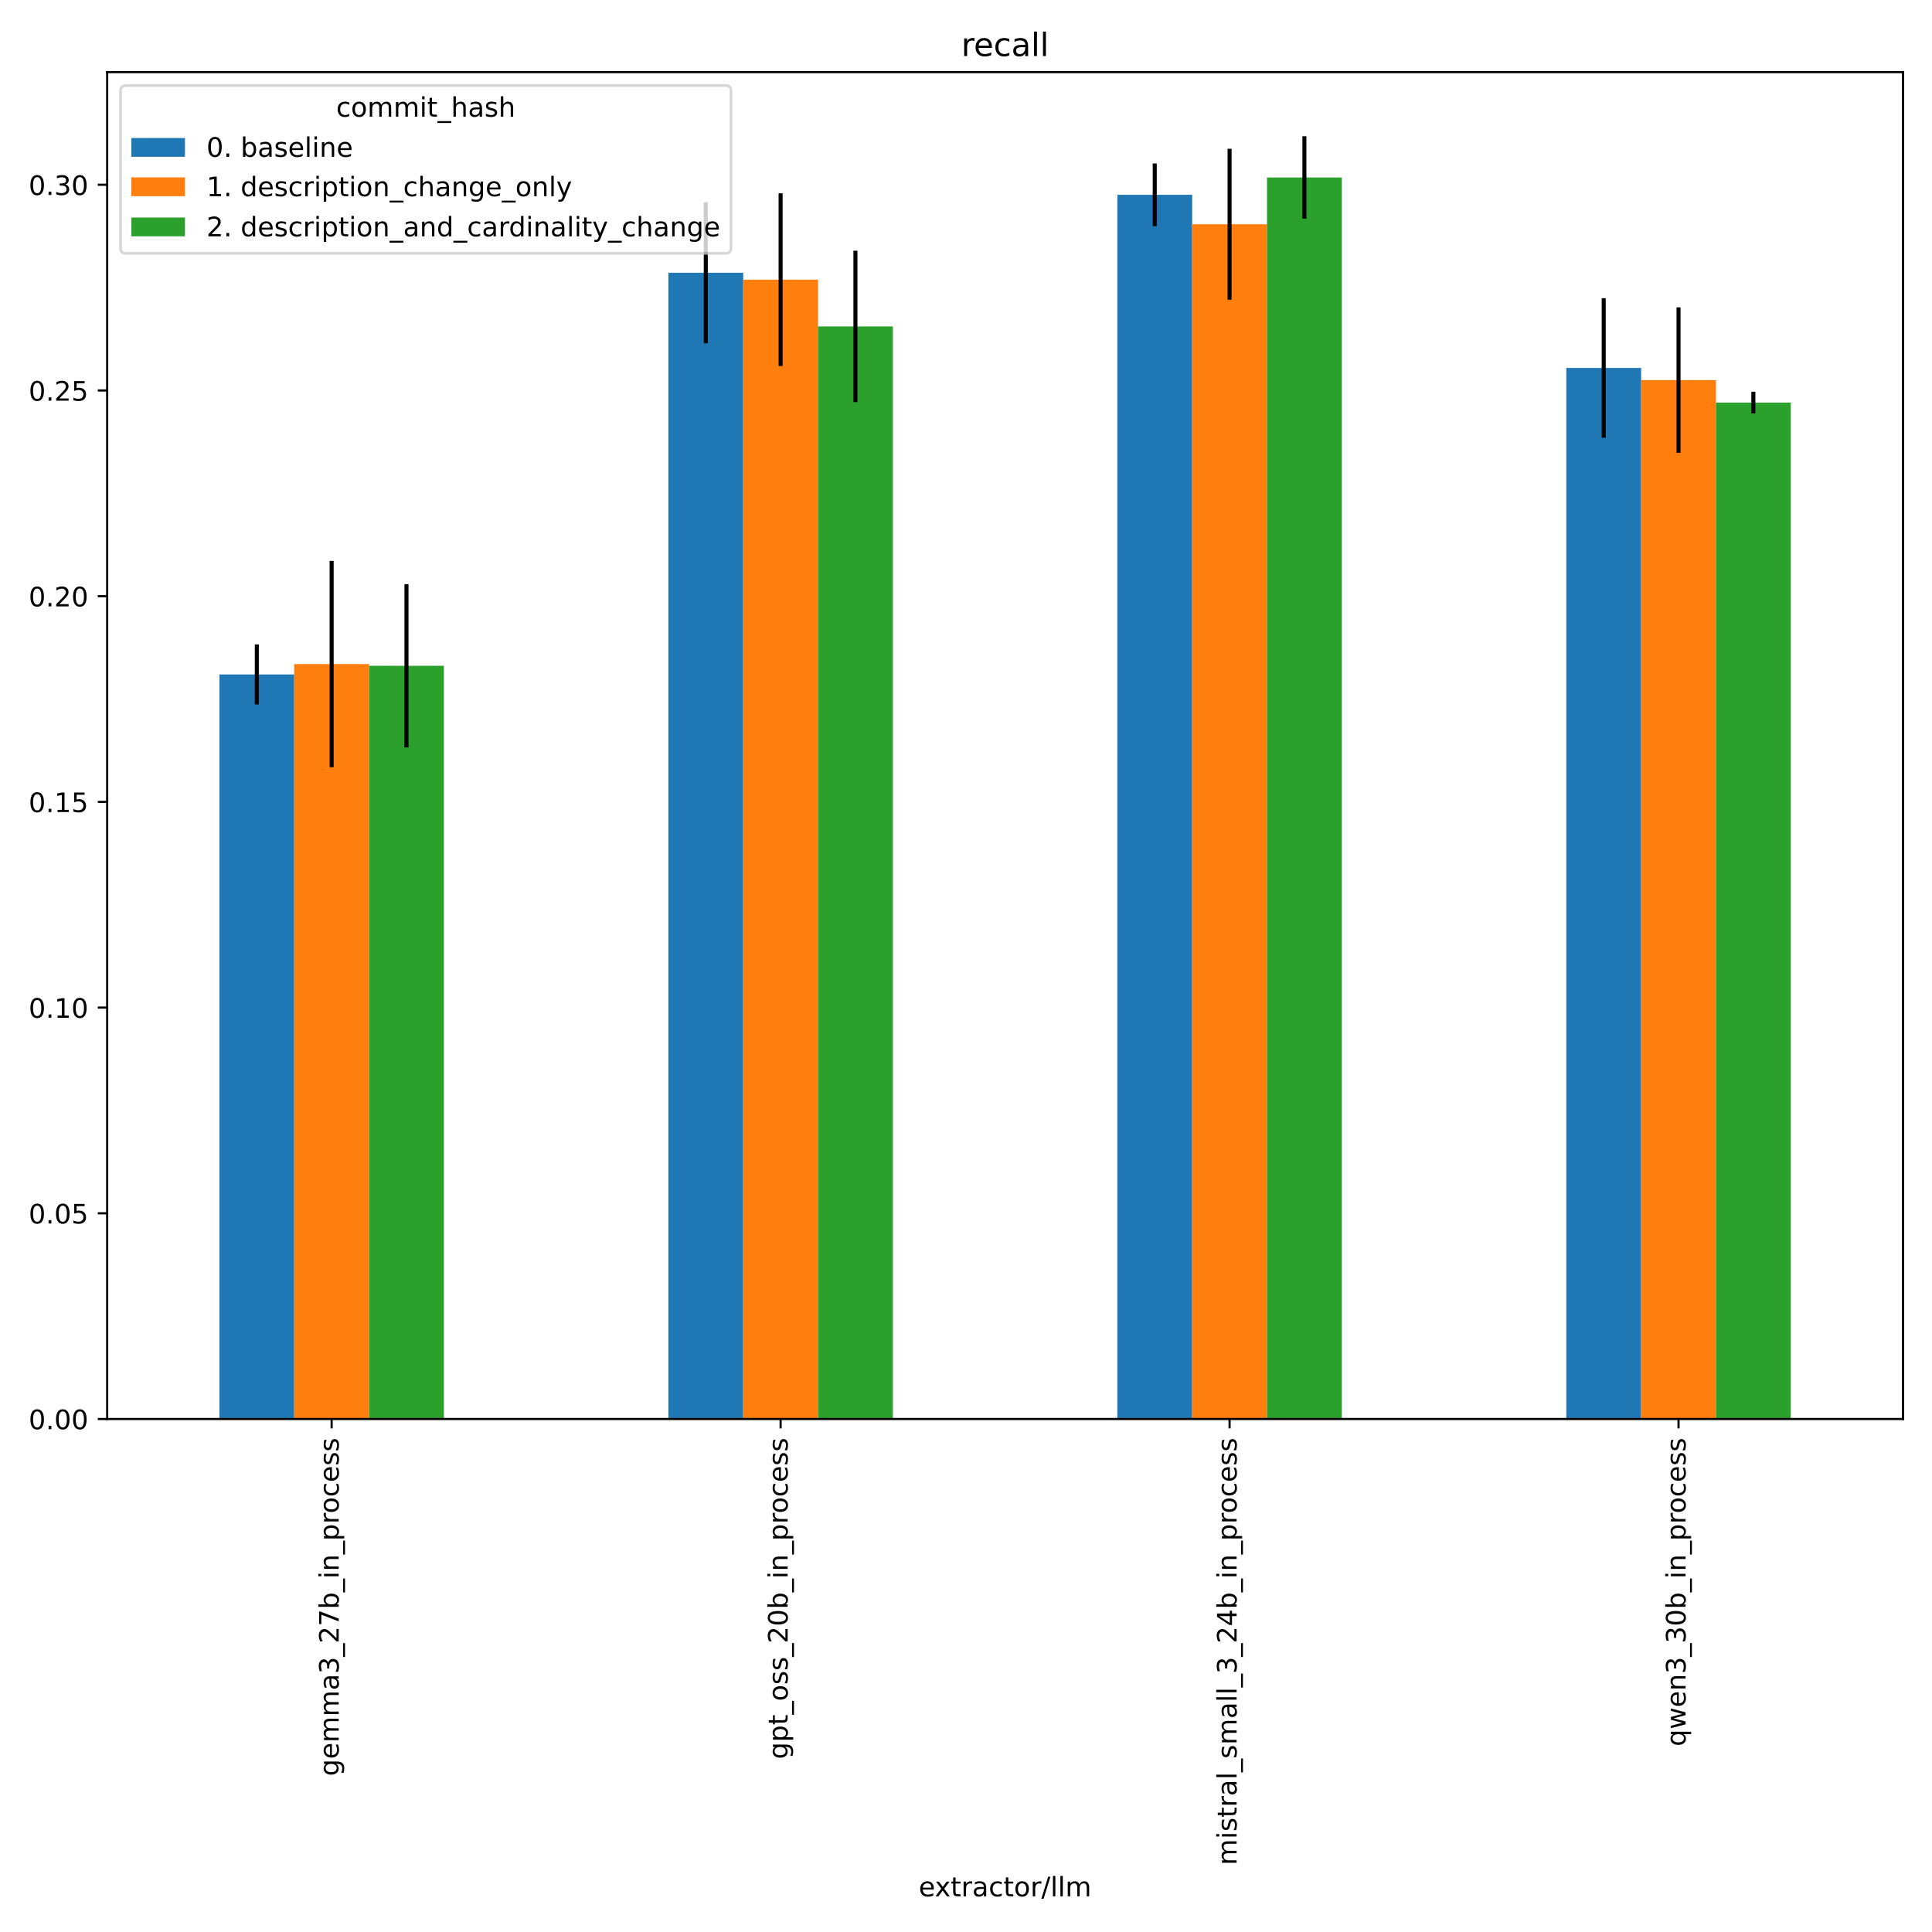
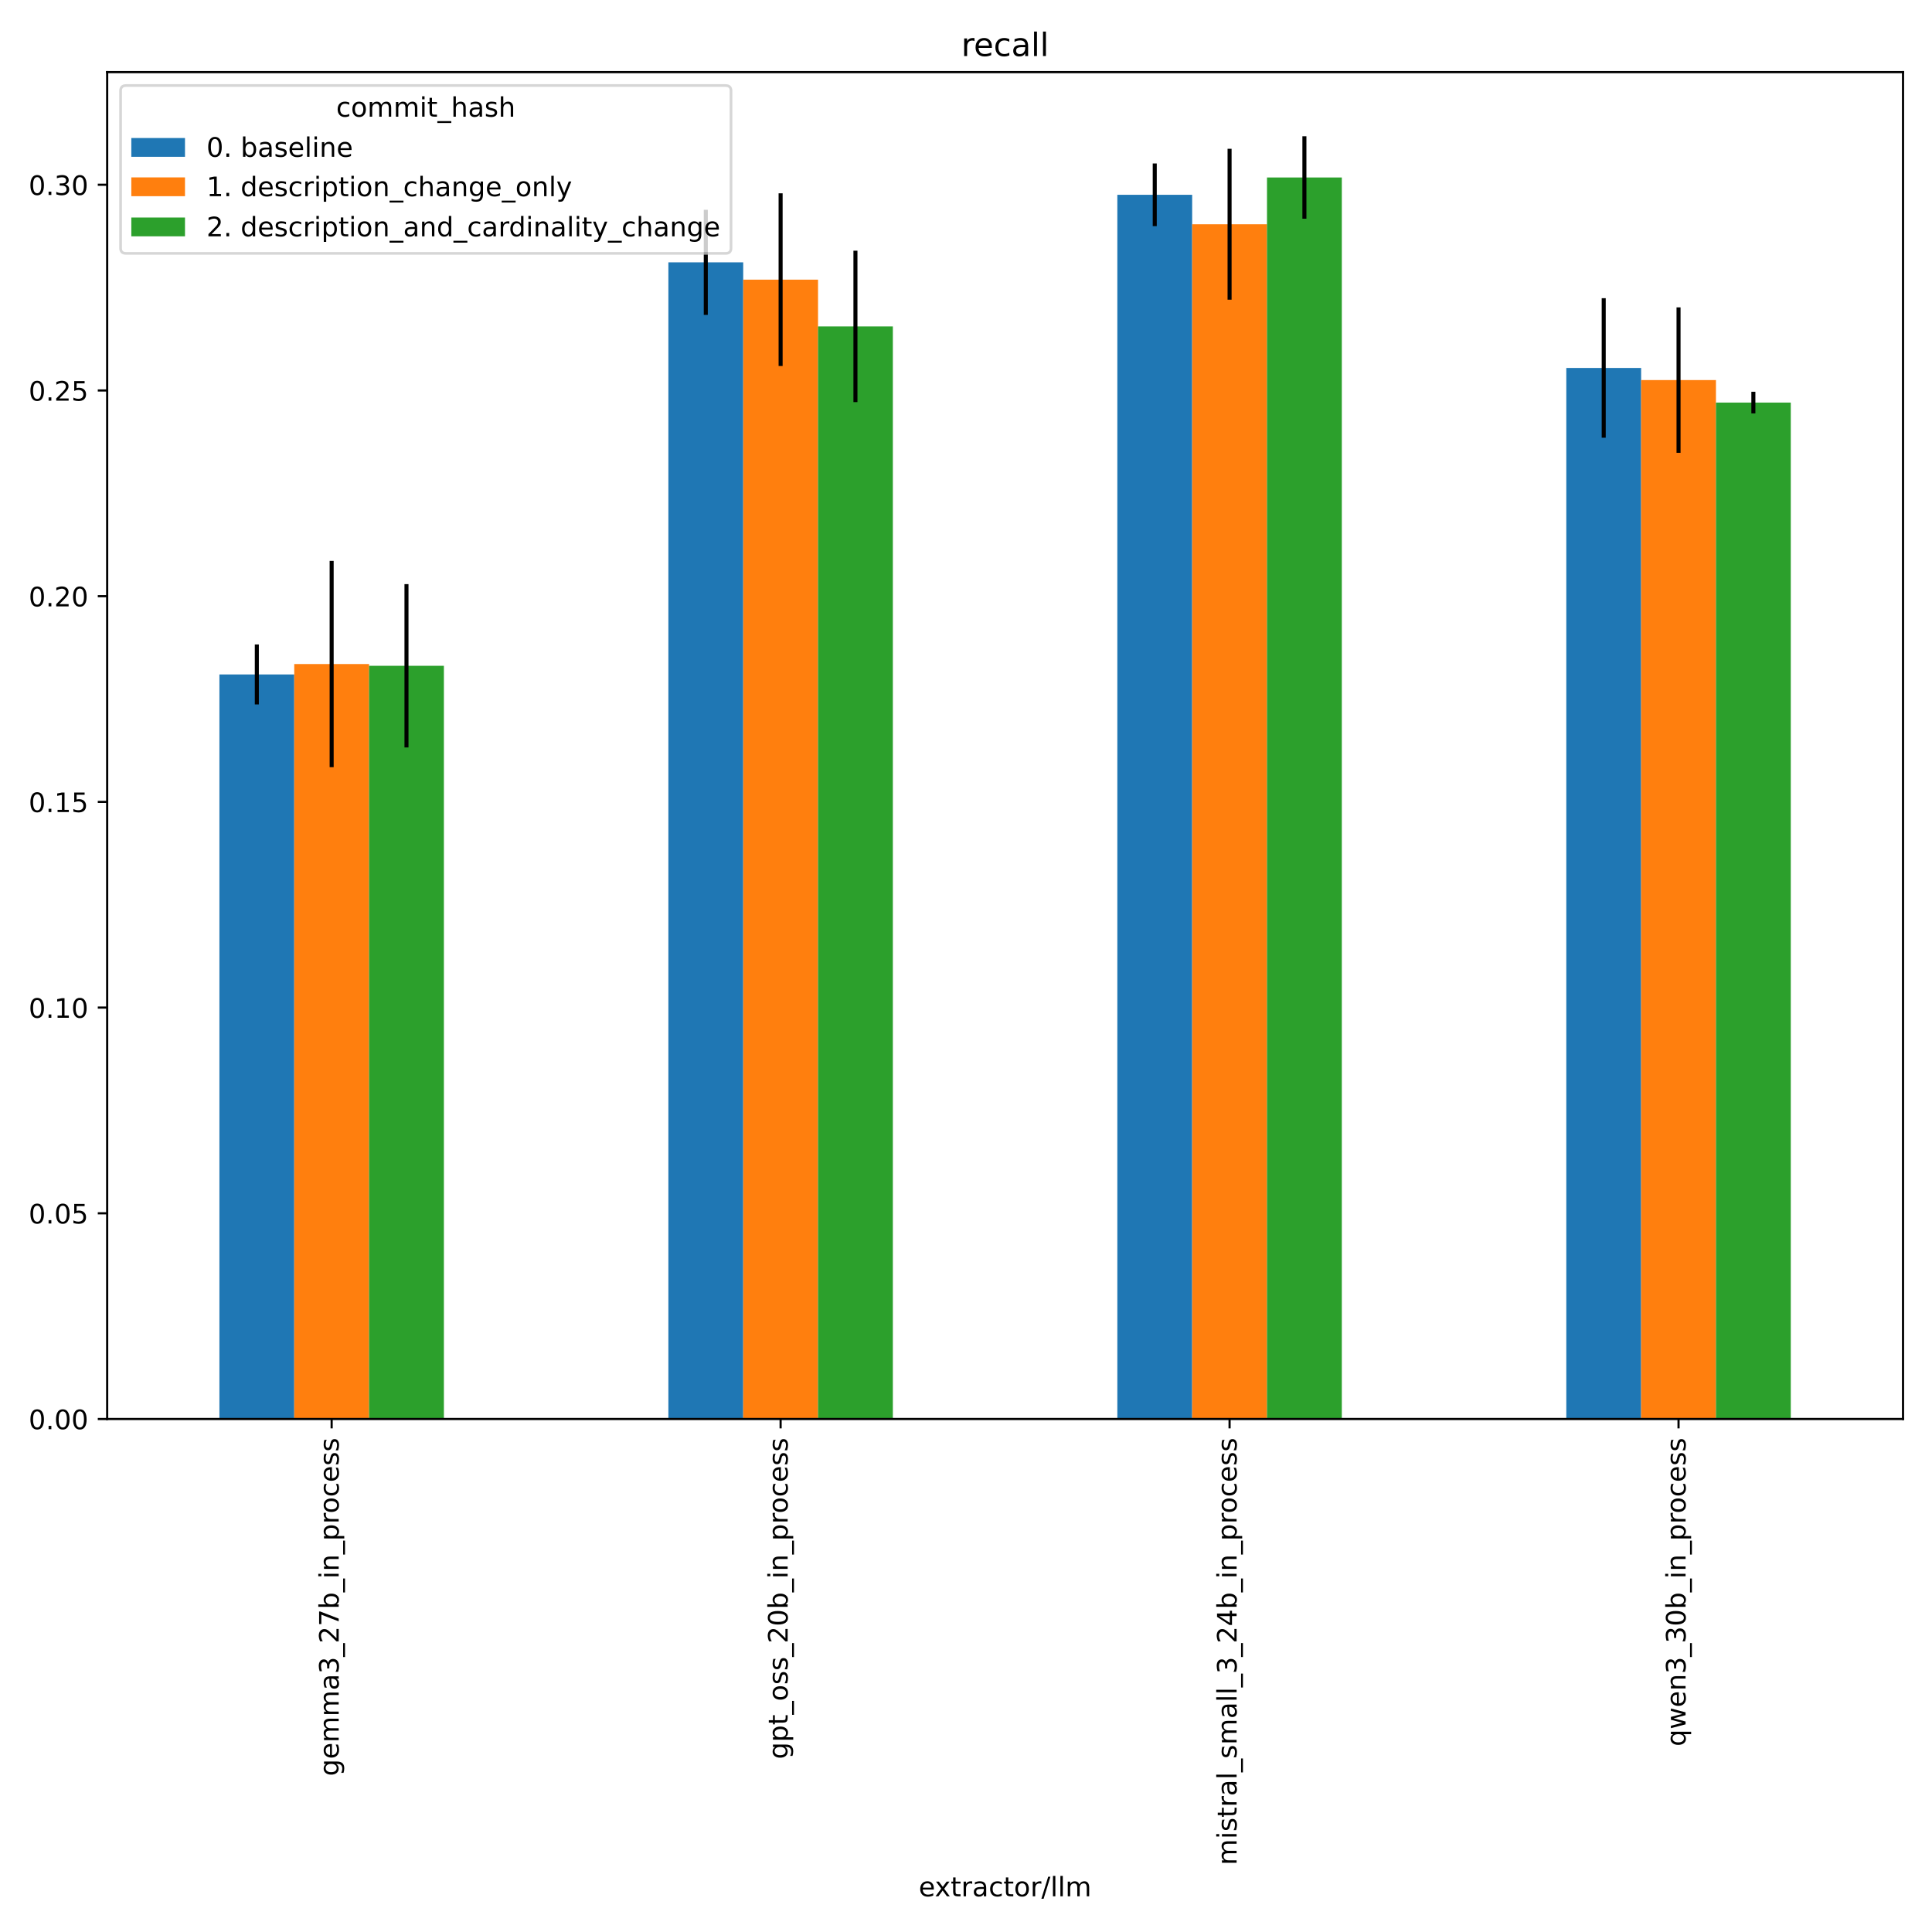
<svg xmlns="http://www.w3.org/2000/svg" xmlns:xlink="http://www.w3.org/1999/xlink" width="720pt" height="720pt" viewBox="0 0 720 720" version="1.1">
  <defs>
    <style type="text/css">*{stroke-linejoin: round; stroke-linecap: butt}</style>
  </defs>
  <g id="figure_1">
    <g id="patch_1">
      <path d="M 0 720  L 720 720  L 720 0  L 0 0  z " style="fill: #ffffff" />
    </g>
    <g id="axes_1">
      <g id="patch_2">
        <path d="M 39.94 528.82  L 709.2 528.82  L 709.2 26.88  L 39.94 26.88  z " style="fill: #ffffff" />
      </g>
      <g id="patch_3">
-         <path d="M 81.769 528.82  L 109.655 528.82  L 109.655 251.345  L 81.769 251.345  z " clip-path="url(#p9967b6e92b)" style="fill: #1f77b4" />
+         <path d="M 81.769 528.82  L 109.655 528.82  L 109.655 251.345  L 81.769 251.345  z " clip-path="url(#p8424abf9fa)" style="fill: #1f77b4" />
      </g>
      <g id="patch_4">
-         <path d="M 249.084 528.82  L 276.97 528.82  L 276.97 101.638  L 249.084 101.638  z " clip-path="url(#p9967b6e92b)" style="fill: #1f77b4" />
+         <path d="M 249.084 528.82  L 276.97 528.82  L 276.97 97.767  L 249.084 97.767  z " clip-path="url(#p8424abf9fa)" style="fill: #1f77b4" />
      </g>
      <g id="patch_5">
-         <path d="M 416.399 528.82  L 444.285 528.82  L 444.285 72.6  L 416.399 72.6  z " clip-path="url(#p9967b6e92b)" style="fill: #1f77b4" />
+         <path d="M 416.399 528.82  L 444.285 528.82  L 444.285 72.6  L 416.399 72.6  z " clip-path="url(#p8424abf9fa)" style="fill: #1f77b4" />
      </g>
      <g id="patch_6">
-         <path d="M 583.714 528.82  L 611.6 528.82  L 611.6 137.129  L 583.714 137.129  z " clip-path="url(#p9967b6e92b)" style="fill: #1f77b4" />
+         <path d="M 583.714 528.82  L 611.6 528.82  L 611.6 137.129  L 583.714 137.129  z " clip-path="url(#p8424abf9fa)" style="fill: #1f77b4" />
      </g>
      <g id="patch_7">
-         <path d="M 109.655 528.82  L 137.54 528.82  L 137.54 247.474  L 109.655 247.474  z " clip-path="url(#p9967b6e92b)" style="fill: #ff7f0e" />
+         <path d="M 109.655 528.82  L 137.54 528.82  L 137.54 247.474  L 109.655 247.474  z " clip-path="url(#p8424abf9fa)" style="fill: #ff7f0e" />
      </g>
      <g id="patch_8">
-         <path d="M 276.97 528.82  L 304.855 528.82  L 304.855 104.219  L 276.97 104.219  z " clip-path="url(#p9967b6e92b)" style="fill: #ff7f0e" />
+         <path d="M 276.97 528.82  L 304.855 528.82  L 304.855 104.219  L 276.97 104.219  z " clip-path="url(#p8424abf9fa)" style="fill: #ff7f0e" />
      </g>
      <g id="patch_9">
-         <path d="M 444.285 528.82  L 472.17 528.82  L 472.17 83.57  L 444.285 83.57  z " clip-path="url(#p9967b6e92b)" style="fill: #ff7f0e" />
+         <path d="M 444.285 528.82  L 472.17 528.82  L 472.17 83.57  L 444.285 83.57  z " clip-path="url(#p8424abf9fa)" style="fill: #ff7f0e" />
      </g>
      <g id="patch_10">
-         <path d="M 611.6 528.82  L 639.485 528.82  L 639.485 141.646  L 611.6 141.646  z " clip-path="url(#p9967b6e92b)" style="fill: #ff7f0e" />
+         <path d="M 611.6 528.82  L 639.485 528.82  L 639.485 141.646  L 611.6 141.646  z " clip-path="url(#p8424abf9fa)" style="fill: #ff7f0e" />
      </g>
      <g id="patch_11">
-         <path d="M 137.54 528.82  L 165.426 528.82  L 165.426 248.119  L 137.54 248.119  z " clip-path="url(#p9967b6e92b)" style="fill: #2ca02c" />
+         <path d="M 137.54 528.82  L 165.426 528.82  L 165.426 248.119  L 137.54 248.119  z " clip-path="url(#p8424abf9fa)" style="fill: #2ca02c" />
      </g>
      <g id="patch_12">
-         <path d="M 304.855 528.82  L 332.741 528.82  L 332.741 121.642  L 304.855 121.642  z " clip-path="url(#p9967b6e92b)" style="fill: #2ca02c" />
+         <path d="M 304.855 528.82  L 332.741 528.82  L 332.741 121.642  L 304.855 121.642  z " clip-path="url(#p8424abf9fa)" style="fill: #2ca02c" />
      </g>
      <g id="patch_13">
-         <path d="M 472.17 528.82  L 500.056 528.82  L 500.056 66.147  L 472.17 66.147  z " clip-path="url(#p9967b6e92b)" style="fill: #2ca02c" />
+         <path d="M 472.17 528.82  L 500.056 528.82  L 500.056 66.147  L 472.17 66.147  z " clip-path="url(#p8424abf9fa)" style="fill: #2ca02c" />
      </g>
      <g id="patch_14">
-         <path d="M 639.485 528.82  L 667.371 528.82  L 667.371 150.035  L 639.485 150.035  z " clip-path="url(#p9967b6e92b)" style="fill: #2ca02c" />
+         <path d="M 639.485 528.82  L 667.371 528.82  L 667.371 150.035  L 639.485 150.035  z " clip-path="url(#p8424abf9fa)" style="fill: #2ca02c" />
      </g>
      <g id="matplotlib.axis_1">
        <g id="xtick_1">
          <g id="line2d_1">
            <defs>
-               <path id="ma1629eb779" d="M 0 0  L 0 3.5  " style="stroke: #000000; stroke-width: 0.8" />
+               <path id="mbec861f372" d="M 0 0  L 0 3.5  " style="stroke: #000000; stroke-width: 0.8" />
            </defs>
            <g>
-               <use xlink:href="#ma1629eb779" x="123.597" y="528.82" style="stroke: #000000; stroke-width: 0.8" />
+               <use xlink:href="#mbec861f372" x="123.597" y="528.82" style="stroke: #000000; stroke-width: 0.8" />
            </g>
          </g>
          <g id="text_1">
            <g transform="translate(126.2178 661.9059) rotate(-90) scale(0.1 -0.1)">
              <defs>
                <path id="DejaVuSans-67" d="M 2906 1791  Q 2906 2416 2648 2759  Q 2391 3103 1925 3103  Q 1463 3103 1205 2759  Q 947 2416 947 1791  Q 947 1169 1205 825  Q 1463 481 1925 481  Q 2391 481 2648 825  Q 2906 1169 2906 1791  z M 3481 434  Q 3481 -459 3084 -895  Q 2688 -1331 1869 -1331  Q 1566 -1331 1297 -1286  Q 1028 -1241 775 -1147  L 775 -588  Q 1028 -725 1275 -790  Q 1522 -856 1778 -856  Q 2344 -856 2625 -561  Q 2906 -266 2906 331  L 2906 616  Q 2728 306 2450 153  Q 2172 0 1784 0  Q 1141 0 747 490  Q 353 981 353 1791  Q 353 2603 747 3093  Q 1141 3584 1784 3584  Q 2172 3584 2450 3431  Q 2728 3278 2906 2969  L 2906 3500  L 3481 3500  L 3481 434  z " transform="scale(0.015625)" />
                <path id="DejaVuSans-65" d="M 3597 1894  L 3597 1613  L 953 1613  Q 991 1019 1311 708  Q 1631 397 2203 397  Q 2534 397 2845 478  Q 3156 559 3463 722  L 3463 178  Q 3153 47 2828 -22  Q 2503 -91 2169 -91  Q 1331 -91 842 396  Q 353 884 353 1716  Q 353 2575 817 3079  Q 1281 3584 2069 3584  Q 2775 3584 3186 3129  Q 3597 2675 3597 1894  z M 3022 2063  Q 3016 2534 2758 2815  Q 2500 3097 2075 3097  Q 1594 3097 1305 2825  Q 1016 2553 972 2059  L 3022 2063  z " transform="scale(0.015625)" />
                <path id="DejaVuSans-6d" d="M 3328 2828  Q 3544 3216 3844 3400  Q 4144 3584 4550 3584  Q 5097 3584 5394 3201  Q 5691 2819 5691 2113  L 5691 0  L 5113 0  L 5113 2094  Q 5113 2597 4934 2840  Q 4756 3084 4391 3084  Q 3944 3084 3684 2787  Q 3425 2491 3425 1978  L 3425 0  L 2847 0  L 2847 2094  Q 2847 2600 2669 2842  Q 2491 3084 2119 3084  Q 1678 3084 1418 2786  Q 1159 2488 1159 1978  L 1159 0  L 581 0  L 581 3500  L 1159 3500  L 1159 2956  Q 1356 3278 1631 3431  Q 1906 3584 2284 3584  Q 2666 3584 2933 3390  Q 3200 3197 3328 2828  z " transform="scale(0.015625)" />
                <path id="DejaVuSans-61" d="M 2194 1759  Q 1497 1759 1228 1600  Q 959 1441 959 1056  Q 959 750 1161 570  Q 1363 391 1709 391  Q 2188 391 2477 730  Q 2766 1069 2766 1631  L 2766 1759  L 2194 1759  z M 3341 1997  L 3341 0  L 2766 0  L 2766 531  Q 2569 213 2275 61  Q 1981 -91 1556 -91  Q 1019 -91 701 211  Q 384 513 384 1019  Q 384 1609 779 1909  Q 1175 2209 1959 2209  L 2766 2209  L 2766 2266  Q 2766 2663 2505 2880  Q 2244 3097 1772 3097  Q 1472 3097 1187 3025  Q 903 2953 641 2809  L 641 3341  Q 956 3463 1253 3523  Q 1550 3584 1831 3584  Q 2591 3584 2966 3190  Q 3341 2797 3341 1997  z " transform="scale(0.015625)" />
                <path id="DejaVuSans-33" d="M 2597 2516  Q 3050 2419 3304 2112  Q 3559 1806 3559 1356  Q 3559 666 3084 287  Q 2609 -91 1734 -91  Q 1441 -91 1130 -33  Q 819 25 488 141  L 488 750  Q 750 597 1062 519  Q 1375 441 1716 441  Q 2309 441 2620 675  Q 2931 909 2931 1356  Q 2931 1769 2642 2001  Q 2353 2234 1838 2234  L 1294 2234  L 1294 2753  L 1863 2753  Q 2328 2753 2575 2939  Q 2822 3125 2822 3475  Q 2822 3834 2567 4026  Q 2313 4219 1838 4219  Q 1578 4219 1281 4162  Q 984 4106 628 3988  L 628 4550  Q 988 4650 1302 4700  Q 1616 4750 1894 4750  Q 2613 4750 3031 4423  Q 3450 4097 3450 3541  Q 3450 3153 3228 2886  Q 3006 2619 2597 2516  z " transform="scale(0.015625)" />
                <path id="DejaVuSans-5f" d="M 3263 -1063  L 3263 -1509  L -63 -1509  L -63 -1063  L 3263 -1063  z " transform="scale(0.015625)" />
                <path id="DejaVuSans-32" d="M 1228 531  L 3431 531  L 3431 0  L 469 0  L 469 531  Q 828 903 1448 1529  Q 2069 2156 2228 2338  Q 2531 2678 2651 2914  Q 2772 3150 2772 3378  Q 2772 3750 2511 3984  Q 2250 4219 1831 4219  Q 1534 4219 1204 4116  Q 875 4013 500 3803  L 500 4441  Q 881 4594 1212 4672  Q 1544 4750 1819 4750  Q 2544 4750 2975 4387  Q 3406 4025 3406 3419  Q 3406 3131 3298 2873  Q 3191 2616 2906 2266  Q 2828 2175 2409 1742  Q 1991 1309 1228 531  z " transform="scale(0.015625)" />
                <path id="DejaVuSans-37" d="M 525 4666  L 3525 4666  L 3525 4397  L 1831 0  L 1172 0  L 2766 4134  L 525 4134  L 525 4666  z " transform="scale(0.015625)" />
                <path id="DejaVuSans-62" d="M 3116 1747  Q 3116 2381 2855 2742  Q 2594 3103 2138 3103  Q 1681 3103 1420 2742  Q 1159 2381 1159 1747  Q 1159 1113 1420 752  Q 1681 391 2138 391  Q 2594 391 2855 752  Q 3116 1113 3116 1747  z M 1159 2969  Q 1341 3281 1617 3432  Q 1894 3584 2278 3584  Q 2916 3584 3314 3078  Q 3713 2572 3713 1747  Q 3713 922 3314 415  Q 2916 -91 2278 -91  Q 1894 -91 1617 61  Q 1341 213 1159 525  L 1159 0  L 581 0  L 581 4863  L 1159 4863  L 1159 2969  z " transform="scale(0.015625)" />
                <path id="DejaVuSans-69" d="M 603 3500  L 1178 3500  L 1178 0  L 603 0  L 603 3500  z M 603 4863  L 1178 4863  L 1178 4134  L 603 4134  L 603 4863  z " transform="scale(0.015625)" />
                <path id="DejaVuSans-6e" d="M 3513 2113  L 3513 0  L 2938 0  L 2938 2094  Q 2938 2591 2744 2837  Q 2550 3084 2163 3084  Q 1697 3084 1428 2787  Q 1159 2491 1159 1978  L 1159 0  L 581 0  L 581 3500  L 1159 3500  L 1159 2956  Q 1366 3272 1645 3428  Q 1925 3584 2291 3584  Q 2894 3584 3203 3211  Q 3513 2838 3513 2113  z " transform="scale(0.015625)" />
                <path id="DejaVuSans-70" d="M 1159 525  L 1159 -1331  L 581 -1331  L 581 3500  L 1159 3500  L 1159 2969  Q 1341 3281 1617 3432  Q 1894 3584 2278 3584  Q 2916 3584 3314 3078  Q 3713 2572 3713 1747  Q 3713 922 3314 415  Q 2916 -91 2278 -91  Q 1894 -91 1617 61  Q 1341 213 1159 525  z M 3116 1747  Q 3116 2381 2855 2742  Q 2594 3103 2138 3103  Q 1681 3103 1420 2742  Q 1159 2381 1159 1747  Q 1159 1113 1420 752  Q 1681 391 2138 391  Q 2594 391 2855 752  Q 3116 1113 3116 1747  z " transform="scale(0.015625)" />
                <path id="DejaVuSans-72" d="M 2631 2963  Q 2534 3019 2420 3045  Q 2306 3072 2169 3072  Q 1681 3072 1420 2755  Q 1159 2438 1159 1844  L 1159 0  L 581 0  L 581 3500  L 1159 3500  L 1159 2956  Q 1341 3275 1631 3429  Q 1922 3584 2338 3584  Q 2397 3584 2469 3576  Q 2541 3569 2628 3553  L 2631 2963  z " transform="scale(0.015625)" />
                <path id="DejaVuSans-6f" d="M 1959 3097  Q 1497 3097 1228 2736  Q 959 2375 959 1747  Q 959 1119 1226 758  Q 1494 397 1959 397  Q 2419 397 2687 759  Q 2956 1122 2956 1747  Q 2956 2369 2687 2733  Q 2419 3097 1959 3097  z M 1959 3584  Q 2709 3584 3137 3096  Q 3566 2609 3566 1747  Q 3566 888 3137 398  Q 2709 -91 1959 -91  Q 1206 -91 779 398  Q 353 888 353 1747  Q 353 2609 779 3096  Q 1206 3584 1959 3584  z " transform="scale(0.015625)" />
                <path id="DejaVuSans-63" d="M 3122 3366  L 3122 2828  Q 2878 2963 2633 3030  Q 2388 3097 2138 3097  Q 1578 3097 1268 2742  Q 959 2388 959 1747  Q 959 1106 1268 751  Q 1578 397 2138 397  Q 2388 397 2633 464  Q 2878 531 3122 666  L 3122 134  Q 2881 22 2623 -34  Q 2366 -91 2075 -91  Q 1284 -91 818 406  Q 353 903 353 1747  Q 353 2603 823 3093  Q 1294 3584 2113 3584  Q 2378 3584 2631 3529  Q 2884 3475 3122 3366  z " transform="scale(0.015625)" />
                <path id="DejaVuSans-73" d="M 2834 3397  L 2834 2853  Q 2591 2978 2328 3040  Q 2066 3103 1784 3103  Q 1356 3103 1142 2972  Q 928 2841 928 2578  Q 928 2378 1081 2264  Q 1234 2150 1697 2047  L 1894 2003  Q 2506 1872 2764 1633  Q 3022 1394 3022 966  Q 3022 478 2636 193  Q 2250 -91 1575 -91  Q 1294 -91 989 -36  Q 684 19 347 128  L 347 722  Q 666 556 975 473  Q 1284 391 1588 391  Q 1994 391 2212 530  Q 2431 669 2431 922  Q 2431 1156 2273 1281  Q 2116 1406 1581 1522  L 1381 1569  Q 847 1681 609 1914  Q 372 2147 372 2553  Q 372 3047 722 3315  Q 1072 3584 1716 3584  Q 2034 3584 2315 3537  Q 2597 3491 2834 3397  z " transform="scale(0.015625)" />
              </defs>
              <use xlink:href="#DejaVuSans-67" />
              <use xlink:href="#DejaVuSans-65" transform="translate(63.47656 0)" />
              <use xlink:href="#DejaVuSans-6d" transform="translate(125 0)" />
              <use xlink:href="#DejaVuSans-6d" transform="translate(222.4121 0)" />
              <use xlink:href="#DejaVuSans-61" transform="translate(319.8242 0)" />
              <use xlink:href="#DejaVuSans-33" transform="translate(381.1035 0)" />
              <use xlink:href="#DejaVuSans-5f" transform="translate(444.7266 0)" />
              <use xlink:href="#DejaVuSans-32" transform="translate(494.7266 0)" />
              <use xlink:href="#DejaVuSans-37" transform="translate(558.3496 0)" />
              <use xlink:href="#DejaVuSans-62" transform="translate(621.9727 0)" />
              <use xlink:href="#DejaVuSans-5f" transform="translate(685.4492 0)" />
              <use xlink:href="#DejaVuSans-69" transform="translate(735.4492 0)" />
              <use xlink:href="#DejaVuSans-6e" transform="translate(763.2324 0)" />
              <use xlink:href="#DejaVuSans-5f" transform="translate(826.6113 0)" />
              <use xlink:href="#DejaVuSans-70" transform="translate(876.6113 0)" />
              <use xlink:href="#DejaVuSans-72" transform="translate(940.0879 0)" />
              <use xlink:href="#DejaVuSans-6f" transform="translate(978.9512 0)" />
              <use xlink:href="#DejaVuSans-63" transform="translate(1040.133 0)" />
              <use xlink:href="#DejaVuSans-65" transform="translate(1095.113 0)" />
              <use xlink:href="#DejaVuSans-73" transform="translate(1156.637 0)" />
              <use xlink:href="#DejaVuSans-73" transform="translate(1208.736 0)" />
            </g>
          </g>
        </g>
        <g id="xtick_2">
          <g id="line2d_2">
            <g>
-               <use xlink:href="#ma1629eb779" x="290.913" y="528.82" style="stroke: #000000; stroke-width: 0.8" />
+               <use xlink:href="#mbec861f372" x="290.913" y="528.82" style="stroke: #000000; stroke-width: 0.8" />
            </g>
          </g>
          <g id="text_2">
            <g transform="translate(293.5328 655.5872) rotate(-90) scale(0.1 -0.1)">
              <defs>
                <path id="DejaVuSans-74" d="M 1172 4494  L 1172 3500  L 2356 3500  L 2356 3053  L 1172 3053  L 1172 1153  Q 1172 725 1289 603  Q 1406 481 1766 481  L 2356 481  L 2356 0  L 1766 0  Q 1100 0 847 248  Q 594 497 594 1153  L 594 3053  L 172 3053  L 172 3500  L 594 3500  L 594 4494  L 1172 4494  z " transform="scale(0.015625)" />
                <path id="DejaVuSans-30" d="M 2034 4250  Q 1547 4250 1301 3770  Q 1056 3291 1056 2328  Q 1056 1369 1301 889  Q 1547 409 2034 409  Q 2525 409 2770 889  Q 3016 1369 3016 2328  Q 3016 3291 2770 3770  Q 2525 4250 2034 4250  z M 2034 4750  Q 2819 4750 3233 4129  Q 3647 3509 3647 2328  Q 3647 1150 3233 529  Q 2819 -91 2034 -91  Q 1250 -91 836 529  Q 422 1150 422 2328  Q 422 3509 836 4129  Q 1250 4750 2034 4750  z " transform="scale(0.015625)" />
              </defs>
              <use xlink:href="#DejaVuSans-67" />
              <use xlink:href="#DejaVuSans-70" transform="translate(63.47656 0)" />
              <use xlink:href="#DejaVuSans-74" transform="translate(126.9531 0)" />
              <use xlink:href="#DejaVuSans-5f" transform="translate(166.1621 0)" />
              <use xlink:href="#DejaVuSans-6f" transform="translate(216.1621 0)" />
              <use xlink:href="#DejaVuSans-73" transform="translate(277.3438 0)" />
              <use xlink:href="#DejaVuSans-73" transform="translate(329.4434 0)" />
              <use xlink:href="#DejaVuSans-5f" transform="translate(381.543 0)" />
              <use xlink:href="#DejaVuSans-32" transform="translate(431.543 0)" />
              <use xlink:href="#DejaVuSans-30" transform="translate(495.166 0)" />
              <use xlink:href="#DejaVuSans-62" transform="translate(558.7891 0)" />
              <use xlink:href="#DejaVuSans-5f" transform="translate(622.2656 0)" />
              <use xlink:href="#DejaVuSans-69" transform="translate(672.2656 0)" />
              <use xlink:href="#DejaVuSans-6e" transform="translate(700.0488 0)" />
              <use xlink:href="#DejaVuSans-5f" transform="translate(763.4277 0)" />
              <use xlink:href="#DejaVuSans-70" transform="translate(813.4277 0)" />
              <use xlink:href="#DejaVuSans-72" transform="translate(876.9043 0)" />
              <use xlink:href="#DejaVuSans-6f" transform="translate(915.7676 0)" />
              <use xlink:href="#DejaVuSans-63" transform="translate(976.9492 0)" />
              <use xlink:href="#DejaVuSans-65" transform="translate(1031.93 0)" />
              <use xlink:href="#DejaVuSans-73" transform="translate(1093.453 0)" />
              <use xlink:href="#DejaVuSans-73" transform="translate(1145.553 0)" />
            </g>
          </g>
        </g>
        <g id="xtick_3">
          <g id="line2d_3">
            <g>
-               <use xlink:href="#ma1629eb779" x="458.228" y="528.82" style="stroke: #000000; stroke-width: 0.8" />
+               <use xlink:href="#mbec861f372" x="458.228" y="528.82" style="stroke: #000000; stroke-width: 0.8" />
            </g>
          </g>
          <g id="text_3">
            <g transform="translate(460.8478 695.095) rotate(-90) scale(0.1 -0.1)">
              <defs>
                <path id="DejaVuSans-6c" d="M 603 4863  L 1178 4863  L 1178 0  L 603 0  L 603 4863  z " transform="scale(0.015625)" />
                <path id="DejaVuSans-34" d="M 2419 4116  L 825 1625  L 2419 1625  L 2419 4116  z M 2253 4666  L 3047 4666  L 3047 1625  L 3713 1625  L 3713 1100  L 3047 1100  L 3047 0  L 2419 0  L 2419 1100  L 313 1100  L 313 1709  L 2253 4666  z " transform="scale(0.015625)" />
              </defs>
              <use xlink:href="#DejaVuSans-6d" />
              <use xlink:href="#DejaVuSans-69" transform="translate(97.41211 0)" />
              <use xlink:href="#DejaVuSans-73" transform="translate(125.1953 0)" />
              <use xlink:href="#DejaVuSans-74" transform="translate(177.2949 0)" />
              <use xlink:href="#DejaVuSans-72" transform="translate(216.5039 0)" />
              <use xlink:href="#DejaVuSans-61" transform="translate(257.6172 0)" />
              <use xlink:href="#DejaVuSans-6c" transform="translate(318.8965 0)" />
              <use xlink:href="#DejaVuSans-5f" transform="translate(346.6797 0)" />
              <use xlink:href="#DejaVuSans-73" transform="translate(396.6797 0)" />
              <use xlink:href="#DejaVuSans-6d" transform="translate(448.7793 0)" />
              <use xlink:href="#DejaVuSans-61" transform="translate(546.1914 0)" />
              <use xlink:href="#DejaVuSans-6c" transform="translate(607.4707 0)" />
              <use xlink:href="#DejaVuSans-6c" transform="translate(635.2539 0)" />
              <use xlink:href="#DejaVuSans-5f" transform="translate(663.0371 0)" />
              <use xlink:href="#DejaVuSans-33" transform="translate(713.0371 0)" />
              <use xlink:href="#DejaVuSans-5f" transform="translate(776.6602 0)" />
              <use xlink:href="#DejaVuSans-32" transform="translate(826.6602 0)" />
              <use xlink:href="#DejaVuSans-34" transform="translate(890.2832 0)" />
              <use xlink:href="#DejaVuSans-62" transform="translate(953.9062 0)" />
              <use xlink:href="#DejaVuSans-5f" transform="translate(1017.383 0)" />
              <use xlink:href="#DejaVuSans-69" transform="translate(1067.383 0)" />
              <use xlink:href="#DejaVuSans-6e" transform="translate(1095.166 0)" />
              <use xlink:href="#DejaVuSans-5f" transform="translate(1158.545 0)" />
              <use xlink:href="#DejaVuSans-70" transform="translate(1208.545 0)" />
              <use xlink:href="#DejaVuSans-72" transform="translate(1272.021 0)" />
              <use xlink:href="#DejaVuSans-6f" transform="translate(1310.885 0)" />
              <use xlink:href="#DejaVuSans-63" transform="translate(1372.066 0)" />
              <use xlink:href="#DejaVuSans-65" transform="translate(1427.047 0)" />
              <use xlink:href="#DejaVuSans-73" transform="translate(1488.57 0)" />
              <use xlink:href="#DejaVuSans-73" transform="translate(1540.67 0)" />
            </g>
          </g>
        </g>
        <g id="xtick_4">
          <g id="line2d_4">
            <g>
-               <use xlink:href="#ma1629eb779" x="625.543" y="528.82" style="stroke: #000000; stroke-width: 0.8" />
+               <use xlink:href="#mbec861f372" x="625.543" y="528.82" style="stroke: #000000; stroke-width: 0.8" />
            </g>
          </g>
          <g id="text_4">
            <g transform="translate(628.1628 650.8122) rotate(-90) scale(0.1 -0.1)">
              <defs>
                <path id="DejaVuSans-71" d="M 947 1747  Q 947 1113 1208 752  Q 1469 391 1925 391  Q 2381 391 2643 752  Q 2906 1113 2906 1747  Q 2906 2381 2643 2742  Q 2381 3103 1925 3103  Q 1469 3103 1208 2742  Q 947 2381 947 1747  z M 2906 525  Q 2725 213 2448 61  Q 2172 -91 1784 -91  Q 1150 -91 751 415  Q 353 922 353 1747  Q 353 2572 751 3078  Q 1150 3584 1784 3584  Q 2172 3584 2448 3432  Q 2725 3281 2906 2969  L 2906 3500  L 3481 3500  L 3481 -1331  L 2906 -1331  L 2906 525  z " transform="scale(0.015625)" />
                <path id="DejaVuSans-77" d="M 269 3500  L 844 3500  L 1563 769  L 2278 3500  L 2956 3500  L 3675 769  L 4391 3500  L 4966 3500  L 4050 0  L 3372 0  L 2619 2869  L 1863 0  L 1184 0  L 269 3500  z " transform="scale(0.015625)" />
              </defs>
              <use xlink:href="#DejaVuSans-71" />
              <use xlink:href="#DejaVuSans-77" transform="translate(63.47656 0)" />
              <use xlink:href="#DejaVuSans-65" transform="translate(145.2637 0)" />
              <use xlink:href="#DejaVuSans-6e" transform="translate(206.7871 0)" />
              <use xlink:href="#DejaVuSans-33" transform="translate(270.166 0)" />
              <use xlink:href="#DejaVuSans-5f" transform="translate(333.7891 0)" />
              <use xlink:href="#DejaVuSans-33" transform="translate(383.7891 0)" />
              <use xlink:href="#DejaVuSans-30" transform="translate(447.4121 0)" />
              <use xlink:href="#DejaVuSans-62" transform="translate(511.0352 0)" />
              <use xlink:href="#DejaVuSans-5f" transform="translate(574.5117 0)" />
              <use xlink:href="#DejaVuSans-69" transform="translate(624.5117 0)" />
              <use xlink:href="#DejaVuSans-6e" transform="translate(652.2949 0)" />
              <use xlink:href="#DejaVuSans-5f" transform="translate(715.6738 0)" />
              <use xlink:href="#DejaVuSans-70" transform="translate(765.6738 0)" />
              <use xlink:href="#DejaVuSans-72" transform="translate(829.1504 0)" />
              <use xlink:href="#DejaVuSans-6f" transform="translate(868.0137 0)" />
              <use xlink:href="#DejaVuSans-63" transform="translate(929.1953 0)" />
              <use xlink:href="#DejaVuSans-65" transform="translate(984.1758 0)" />
              <use xlink:href="#DejaVuSans-73" transform="translate(1045.699 0)" />
              <use xlink:href="#DejaVuSans-73" transform="translate(1097.799 0)" />
            </g>
          </g>
        </g>
        <g id="text_5">
          <g transform="translate(342.3848 706.6934) scale(0.1 -0.1)">
            <defs>
              <path id="DejaVuSans-78" d="M 3513 3500  L 2247 1797  L 3578 0  L 2900 0  L 1881 1375  L 863 0  L 184 0  L 1544 1831  L 300 3500  L 978 3500  L 1906 2253  L 2834 3500  L 3513 3500  z " transform="scale(0.015625)" />
              <path id="DejaVuSans-2f" d="M 1625 4666  L 2156 4666  L 531 -594  L 0 -594  L 1625 4666  z " transform="scale(0.015625)" />
            </defs>
            <use xlink:href="#DejaVuSans-65" />
            <use xlink:href="#DejaVuSans-78" transform="translate(59.77344 0)" />
            <use xlink:href="#DejaVuSans-74" transform="translate(118.9531 0)" />
            <use xlink:href="#DejaVuSans-72" transform="translate(158.1621 0)" />
            <use xlink:href="#DejaVuSans-61" transform="translate(199.2754 0)" />
            <use xlink:href="#DejaVuSans-63" transform="translate(260.5547 0)" />
            <use xlink:href="#DejaVuSans-74" transform="translate(315.5352 0)" />
            <use xlink:href="#DejaVuSans-6f" transform="translate(354.7441 0)" />
            <use xlink:href="#DejaVuSans-72" transform="translate(415.9258 0)" />
            <use xlink:href="#DejaVuSans-2f" transform="translate(457.0391 0)" />
            <use xlink:href="#DejaVuSans-6c" transform="translate(490.7305 0)" />
            <use xlink:href="#DejaVuSans-6c" transform="translate(518.5137 0)" />
            <use xlink:href="#DejaVuSans-6d" transform="translate(546.2969 0)" />
          </g>
        </g>
      </g>
      <g id="matplotlib.axis_2">
        <g id="ytick_1">
          <g id="line2d_5">
            <defs>
-               <path id="me6ef91ca39" d="M 0 0  L -3.5 0  " style="stroke: #000000; stroke-width: 0.8" />
+               <path id="me1c2d86ce3" d="M 0 0  L -3.5 0  " style="stroke: #000000; stroke-width: 0.8" />
            </defs>
            <g>
-               <use xlink:href="#me6ef91ca39" x="39.94" y="528.82" style="stroke: #000000; stroke-width: 0.8" />
+               <use xlink:href="#me1c2d86ce3" x="39.94" y="528.82" style="stroke: #000000; stroke-width: 0.8" />
            </g>
          </g>
          <g id="text_6">
            <g transform="translate(10.67437 532.6192) scale(0.1 -0.1)">
              <defs>
                <path id="DejaVuSans-2e" d="M 684 794  L 1344 794  L 1344 0  L 684 0  L 684 794  z " transform="scale(0.015625)" />
              </defs>
              <use xlink:href="#DejaVuSans-30" />
              <use xlink:href="#DejaVuSans-2e" transform="translate(63.62305 0)" />
              <use xlink:href="#DejaVuSans-30" transform="translate(95.41016 0)" />
              <use xlink:href="#DejaVuSans-30" transform="translate(159.0332 0)" />
            </g>
          </g>
        </g>
        <g id="ytick_2">
          <g id="line2d_6">
            <g>
-               <use xlink:href="#me6ef91ca39" x="39.94" y="452.16" style="stroke: #000000; stroke-width: 0.8" />
+               <use xlink:href="#me1c2d86ce3" x="39.94" y="452.16" style="stroke: #000000; stroke-width: 0.8" />
            </g>
          </g>
          <g id="text_7">
            <g transform="translate(10.67437 455.9588) scale(0.1 -0.1)">
              <defs>
                <path id="DejaVuSans-35" d="M 691 4666  L 3169 4666  L 3169 4134  L 1269 4134  L 1269 2991  Q 1406 3038 1543 3061  Q 1681 3084 1819 3084  Q 2600 3084 3056 2656  Q 3513 2228 3513 1497  Q 3513 744 3044 326  Q 2575 -91 1722 -91  Q 1428 -91 1123 -41  Q 819 9 494 109  L 494 744  Q 775 591 1075 516  Q 1375 441 1709 441  Q 2250 441 2565 725  Q 2881 1009 2881 1497  Q 2881 1984 2565 2268  Q 2250 2553 1709 2553  Q 1456 2553 1204 2497  Q 953 2441 691 2322  L 691 4666  z " transform="scale(0.015625)" />
              </defs>
              <use xlink:href="#DejaVuSans-30" />
              <use xlink:href="#DejaVuSans-2e" transform="translate(63.62305 0)" />
              <use xlink:href="#DejaVuSans-30" transform="translate(95.41016 0)" />
              <use xlink:href="#DejaVuSans-35" transform="translate(159.0332 0)" />
            </g>
          </g>
        </g>
        <g id="ytick_3">
          <g id="line2d_7">
            <g>
-               <use xlink:href="#me6ef91ca39" x="39.94" y="375.499" style="stroke: #000000; stroke-width: 0.8" />
+               <use xlink:href="#me1c2d86ce3" x="39.94" y="375.499" style="stroke: #000000; stroke-width: 0.8" />
            </g>
          </g>
          <g id="text_8">
            <g transform="translate(10.67437 379.2984) scale(0.1 -0.1)">
              <defs>
                <path id="DejaVuSans-31" d="M 794 531  L 1825 531  L 1825 4091  L 703 3866  L 703 4441  L 1819 4666  L 2450 4666  L 2450 531  L 3481 531  L 3481 0  L 794 0  L 794 531  z " transform="scale(0.015625)" />
              </defs>
              <use xlink:href="#DejaVuSans-30" />
              <use xlink:href="#DejaVuSans-2e" transform="translate(63.62305 0)" />
              <use xlink:href="#DejaVuSans-31" transform="translate(95.41016 0)" />
              <use xlink:href="#DejaVuSans-30" transform="translate(159.0332 0)" />
            </g>
          </g>
        </g>
        <g id="ytick_4">
          <g id="line2d_8">
            <g>
-               <use xlink:href="#me6ef91ca39" x="39.94" y="298.839" style="stroke: #000000; stroke-width: 0.8" />
+               <use xlink:href="#me1c2d86ce3" x="39.94" y="298.839" style="stroke: #000000; stroke-width: 0.8" />
            </g>
          </g>
          <g id="text_9">
            <g transform="translate(10.67437 302.638) scale(0.1 -0.1)">
              <use xlink:href="#DejaVuSans-30" />
              <use xlink:href="#DejaVuSans-2e" transform="translate(63.62305 0)" />
              <use xlink:href="#DejaVuSans-31" transform="translate(95.41016 0)" />
              <use xlink:href="#DejaVuSans-35" transform="translate(159.0332 0)" />
            </g>
          </g>
        </g>
        <g id="ytick_5">
          <g id="line2d_9">
            <g>
-               <use xlink:href="#me6ef91ca39" x="39.94" y="222.178" style="stroke: #000000; stroke-width: 0.8" />
+               <use xlink:href="#me1c2d86ce3" x="39.94" y="222.178" style="stroke: #000000; stroke-width: 0.8" />
            </g>
          </g>
          <g id="text_10">
            <g transform="translate(10.67437 225.9776) scale(0.1 -0.1)">
              <use xlink:href="#DejaVuSans-30" />
              <use xlink:href="#DejaVuSans-2e" transform="translate(63.62305 0)" />
              <use xlink:href="#DejaVuSans-32" transform="translate(95.41016 0)" />
              <use xlink:href="#DejaVuSans-30" transform="translate(159.0332 0)" />
            </g>
          </g>
        </g>
        <g id="ytick_6">
          <g id="line2d_10">
            <g>
-               <use xlink:href="#me6ef91ca39" x="39.94" y="145.518" style="stroke: #000000; stroke-width: 0.8" />
+               <use xlink:href="#me1c2d86ce3" x="39.94" y="145.518" style="stroke: #000000; stroke-width: 0.8" />
            </g>
          </g>
          <g id="text_11">
            <g transform="translate(10.67437 149.3172) scale(0.1 -0.1)">
              <use xlink:href="#DejaVuSans-30" />
              <use xlink:href="#DejaVuSans-2e" transform="translate(63.62305 0)" />
              <use xlink:href="#DejaVuSans-32" transform="translate(95.41016 0)" />
              <use xlink:href="#DejaVuSans-35" transform="translate(159.0332 0)" />
            </g>
          </g>
        </g>
        <g id="ytick_7">
          <g id="line2d_11">
            <g>
-               <use xlink:href="#me6ef91ca39" x="39.94" y="68.858" style="stroke: #000000; stroke-width: 0.8" />
+               <use xlink:href="#me1c2d86ce3" x="39.94" y="68.858" style="stroke: #000000; stroke-width: 0.8" />
            </g>
          </g>
          <g id="text_12">
            <g transform="translate(10.67437 72.65682) scale(0.1 -0.1)">
              <use xlink:href="#DejaVuSans-30" />
              <use xlink:href="#DejaVuSans-2e" transform="translate(63.62305 0)" />
              <use xlink:href="#DejaVuSans-33" transform="translate(95.41016 0)" />
              <use xlink:href="#DejaVuSans-30" transform="translate(159.0332 0)" />
            </g>
          </g>
        </g>
      </g>
      <g id="LineCollection_1">
-         <path d="M 95.712 262.522  L 95.712 240.169  " clip-path="url(#p9967b6e92b)" style="fill: none; stroke: #000000; stroke-width: 1.5" />
-         <path d="M 263.027 127.921  L 263.027 75.355  " clip-path="url(#p9967b6e92b)" style="fill: none; stroke: #000000; stroke-width: 1.5" />
-         <path d="M 430.342 84.269  L 430.342 60.931  " clip-path="url(#p9967b6e92b)" style="fill: none; stroke: #000000; stroke-width: 1.5" />
-         <path d="M 597.657 163.126  L 597.657 111.133  " clip-path="url(#p9967b6e92b)" style="fill: none; stroke: #000000; stroke-width: 1.5" />
+         <path d="M 95.712 262.522  L 95.712 240.169  " clip-path="url(#p8424abf9fa)" style="fill: none; stroke: #000000; stroke-width: 1.5" />
+         <path d="M 263.027 117.35  L 263.027 78.183  " clip-path="url(#p8424abf9fa)" style="fill: none; stroke: #000000; stroke-width: 1.5" />
+         <path d="M 430.342 84.269  L 430.342 60.931  " clip-path="url(#p8424abf9fa)" style="fill: none; stroke: #000000; stroke-width: 1.5" />
+         <path d="M 597.657 163.126  L 597.657 111.133  " clip-path="url(#p8424abf9fa)" style="fill: none; stroke: #000000; stroke-width: 1.5" />
      </g>
      <g id="LineCollection_2">
-         <path d="M 123.597 285.916  L 123.597 209.032  " clip-path="url(#p9967b6e92b)" style="fill: none; stroke: #000000; stroke-width: 1.5" />
-         <path d="M 290.913 136.4  L 290.913 72.039  " clip-path="url(#p9967b6e92b)" style="fill: none; stroke: #000000; stroke-width: 1.5" />
-         <path d="M 458.228 111.69  L 458.228 55.45  " clip-path="url(#p9967b6e92b)" style="fill: none; stroke: #000000; stroke-width: 1.5" />
-         <path d="M 625.543 168.748  L 625.543 114.544  " clip-path="url(#p9967b6e92b)" style="fill: none; stroke: #000000; stroke-width: 1.5" />
+         <path d="M 123.597 285.916  L 123.597 209.032  " clip-path="url(#p8424abf9fa)" style="fill: none; stroke: #000000; stroke-width: 1.5" />
+         <path d="M 290.913 136.4  L 290.913 72.039  " clip-path="url(#p8424abf9fa)" style="fill: none; stroke: #000000; stroke-width: 1.5" />
+         <path d="M 458.228 111.69  L 458.228 55.45  " clip-path="url(#p8424abf9fa)" style="fill: none; stroke: #000000; stroke-width: 1.5" />
+         <path d="M 625.543 168.748  L 625.543 114.544  " clip-path="url(#p8424abf9fa)" style="fill: none; stroke: #000000; stroke-width: 1.5" />
      </g>
      <g id="LineCollection_3">
-         <path d="M 151.483 278.544  L 151.483 217.694  " clip-path="url(#p9967b6e92b)" style="fill: none; stroke: #000000; stroke-width: 1.5" />
-         <path d="M 318.798 149.851  L 318.798 93.433  " clip-path="url(#p9967b6e92b)" style="fill: none; stroke: #000000; stroke-width: 1.5" />
-         <path d="M 486.113 81.513  L 486.113 50.782  " clip-path="url(#p9967b6e92b)" style="fill: none; stroke: #000000; stroke-width: 1.5" />
-         <path d="M 653.428 154.065  L 653.428 146.005  " clip-path="url(#p9967b6e92b)" style="fill: none; stroke: #000000; stroke-width: 1.5" />
+         <path d="M 151.483 278.544  L 151.483 217.694  " clip-path="url(#p8424abf9fa)" style="fill: none; stroke: #000000; stroke-width: 1.5" />
+         <path d="M 318.798 149.851  L 318.798 93.433  " clip-path="url(#p8424abf9fa)" style="fill: none; stroke: #000000; stroke-width: 1.5" />
+         <path d="M 486.113 81.513  L 486.113 50.782  " clip-path="url(#p8424abf9fa)" style="fill: none; stroke: #000000; stroke-width: 1.5" />
+         <path d="M 653.428 154.065  L 653.428 146.005  " clip-path="url(#p8424abf9fa)" style="fill: none; stroke: #000000; stroke-width: 1.5" />
      </g>
      <g id="patch_15">
        <path d="M 39.94 528.82  L 39.94 26.88  " style="fill: none; stroke: #000000; stroke-width: 0.8; stroke-linejoin: miter; stroke-linecap: square" />
      </g>
      <g id="patch_16">
        <path d="M 709.2 528.82  L 709.2 26.88  " style="fill: none; stroke: #000000; stroke-width: 0.8; stroke-linejoin: miter; stroke-linecap: square" />
      </g>
      <g id="patch_17">
        <path d="M 39.94 528.82  L 709.2 528.82  " style="fill: none; stroke: #000000; stroke-width: 0.8; stroke-linejoin: miter; stroke-linecap: square" />
      </g>
      <g id="patch_18">
        <path d="M 39.94 26.88  L 709.2 26.88  " style="fill: none; stroke: #000000; stroke-width: 0.8; stroke-linejoin: miter; stroke-linecap: square" />
      </g>
      <g id="text_13">
        <g transform="translate(358.2369 20.88) scale(0.12 -0.12)">
          <use xlink:href="#DejaVuSans-72" />
          <use xlink:href="#DejaVuSans-65" transform="translate(38.86328 0)" />
          <use xlink:href="#DejaVuSans-63" transform="translate(100.3867 0)" />
          <use xlink:href="#DejaVuSans-61" transform="translate(155.3672 0)" />
          <use xlink:href="#DejaVuSans-6c" transform="translate(216.6465 0)" />
          <use xlink:href="#DejaVuSans-6c" transform="translate(244.4297 0)" />
        </g>
      </g>
      <g id="legend_1">
        <g id="patch_19">
          <path d="M 46.94 94.427  L 270.428 94.427  Q 272.428 94.427 272.428 92.427  L 272.428 33.88  Q 272.428 31.88 270.428 31.88  L 46.94 31.88  Q 44.94 31.88 44.94 33.88  L 44.94 92.427  Q 44.94 94.427 46.94 94.427  z " style="fill: #ffffff; opacity: 0.8; stroke: #cccccc; stroke-linejoin: miter" />
        </g>
        <g id="text_14">
          <g transform="translate(125.2791 43.47844) scale(0.1 -0.1)">
            <defs>
              <path id="DejaVuSans-68" d="M 3513 2113  L 3513 0  L 2938 0  L 2938 2094  Q 2938 2591 2744 2837  Q 2550 3084 2163 3084  Q 1697 3084 1428 2787  Q 1159 2491 1159 1978  L 1159 0  L 581 0  L 581 4863  L 1159 4863  L 1159 2956  Q 1366 3272 1645 3428  Q 1925 3584 2291 3584  Q 2894 3584 3203 3211  Q 3513 2838 3513 2113  z " transform="scale(0.015625)" />
            </defs>
            <use xlink:href="#DejaVuSans-63" />
            <use xlink:href="#DejaVuSans-6f" transform="translate(54.98047 0)" />
            <use xlink:href="#DejaVuSans-6d" transform="translate(116.1621 0)" />
            <use xlink:href="#DejaVuSans-6d" transform="translate(213.5742 0)" />
            <use xlink:href="#DejaVuSans-69" transform="translate(310.9863 0)" />
            <use xlink:href="#DejaVuSans-74" transform="translate(338.7695 0)" />
            <use xlink:href="#DejaVuSans-5f" transform="translate(377.9785 0)" />
            <use xlink:href="#DejaVuSans-68" transform="translate(427.9785 0)" />
            <use xlink:href="#DejaVuSans-61" transform="translate(491.3574 0)" />
            <use xlink:href="#DejaVuSans-73" transform="translate(552.6367 0)" />
            <use xlink:href="#DejaVuSans-68" transform="translate(604.7363 0)" />
          </g>
        </g>
        <g id="patch_20">
          <path d="M 48.94 58.435  L 68.94 58.435  L 68.94 51.435  L 48.94 51.435  z " style="fill: #1f77b4" />
        </g>
        <g id="text_15">
          <g transform="translate(76.94 58.43469) scale(0.1 -0.1)">
            <defs>
              <path id="DejaVuSans-20" transform="scale(0.015625)" />
            </defs>
            <use xlink:href="#DejaVuSans-30" />
            <use xlink:href="#DejaVuSans-2e" transform="translate(63.62305 0)" />
            <use xlink:href="#DejaVuSans-20" transform="translate(95.41016 0)" />
            <use xlink:href="#DejaVuSans-62" transform="translate(127.1973 0)" />
            <use xlink:href="#DejaVuSans-61" transform="translate(190.6738 0)" />
            <use xlink:href="#DejaVuSans-73" transform="translate(251.9531 0)" />
            <use xlink:href="#DejaVuSans-65" transform="translate(304.0527 0)" />
            <use xlink:href="#DejaVuSans-6c" transform="translate(365.5762 0)" />
            <use xlink:href="#DejaVuSans-69" transform="translate(393.3594 0)" />
            <use xlink:href="#DejaVuSans-6e" transform="translate(421.1426 0)" />
            <use xlink:href="#DejaVuSans-65" transform="translate(484.5215 0)" />
          </g>
        </g>
        <g id="patch_21">
          <path d="M 48.94 73.113  L 68.94 73.113  L 68.94 66.113  L 48.94 66.113  z " style="fill: #ff7f0e" />
        </g>
        <g id="text_16">
          <g transform="translate(76.94 73.11281) scale(0.1 -0.1)">
            <defs>
              <path id="DejaVuSans-64" d="M 2906 2969  L 2906 4863  L 3481 4863  L 3481 0  L 2906 0  L 2906 525  Q 2725 213 2448 61  Q 2172 -91 1784 -91  Q 1150 -91 751 415  Q 353 922 353 1747  Q 353 2572 751 3078  Q 1150 3584 1784 3584  Q 2172 3584 2448 3432  Q 2725 3281 2906 2969  z M 947 1747  Q 947 1113 1208 752  Q 1469 391 1925 391  Q 2381 391 2643 752  Q 2906 1113 2906 1747  Q 2906 2381 2643 2742  Q 2381 3103 1925 3103  Q 1469 3103 1208 2742  Q 947 2381 947 1747  z " transform="scale(0.015625)" />
              <path id="DejaVuSans-79" d="M 2059 -325  Q 1816 -950 1584 -1140  Q 1353 -1331 966 -1331  L 506 -1331  L 506 -850  L 844 -850  Q 1081 -850 1212 -737  Q 1344 -625 1503 -206  L 1606 56  L 191 3500  L 800 3500  L 1894 763  L 2988 3500  L 3597 3500  L 2059 -325  z " transform="scale(0.015625)" />
            </defs>
            <use xlink:href="#DejaVuSans-31" />
            <use xlink:href="#DejaVuSans-2e" transform="translate(63.62305 0)" />
            <use xlink:href="#DejaVuSans-20" transform="translate(95.41016 0)" />
            <use xlink:href="#DejaVuSans-64" transform="translate(127.1973 0)" />
            <use xlink:href="#DejaVuSans-65" transform="translate(190.6738 0)" />
            <use xlink:href="#DejaVuSans-73" transform="translate(252.1973 0)" />
            <use xlink:href="#DejaVuSans-63" transform="translate(304.2969 0)" />
            <use xlink:href="#DejaVuSans-72" transform="translate(359.2773 0)" />
            <use xlink:href="#DejaVuSans-69" transform="translate(400.3906 0)" />
            <use xlink:href="#DejaVuSans-70" transform="translate(428.1738 0)" />
            <use xlink:href="#DejaVuSans-74" transform="translate(491.6504 0)" />
            <use xlink:href="#DejaVuSans-69" transform="translate(530.8594 0)" />
            <use xlink:href="#DejaVuSans-6f" transform="translate(558.6426 0)" />
            <use xlink:href="#DejaVuSans-6e" transform="translate(619.8242 0)" />
            <use xlink:href="#DejaVuSans-5f" transform="translate(683.2031 0)" />
            <use xlink:href="#DejaVuSans-63" transform="translate(733.2031 0)" />
            <use xlink:href="#DejaVuSans-68" transform="translate(788.1836 0)" />
            <use xlink:href="#DejaVuSans-61" transform="translate(851.5625 0)" />
            <use xlink:href="#DejaVuSans-6e" transform="translate(912.8418 0)" />
            <use xlink:href="#DejaVuSans-67" transform="translate(976.2207 0)" />
            <use xlink:href="#DejaVuSans-65" transform="translate(1039.697 0)" />
            <use xlink:href="#DejaVuSans-5f" transform="translate(1101.221 0)" />
            <use xlink:href="#DejaVuSans-6f" transform="translate(1151.221 0)" />
            <use xlink:href="#DejaVuSans-6e" transform="translate(1212.402 0)" />
            <use xlink:href="#DejaVuSans-6c" transform="translate(1275.781 0)" />
            <use xlink:href="#DejaVuSans-79" transform="translate(1303.564 0)" />
          </g>
        </g>
        <g id="patch_22">
          <path d="M 48.94 88.069  L 68.94 88.069  L 68.94 81.069  L 48.94 81.069  z " style="fill: #2ca02c" />
        </g>
        <g id="text_17">
          <g transform="translate(76.94 88.06906) scale(0.1 -0.1)">
            <use xlink:href="#DejaVuSans-32" />
            <use xlink:href="#DejaVuSans-2e" transform="translate(63.62305 0)" />
            <use xlink:href="#DejaVuSans-20" transform="translate(95.41016 0)" />
            <use xlink:href="#DejaVuSans-64" transform="translate(127.1973 0)" />
            <use xlink:href="#DejaVuSans-65" transform="translate(190.6738 0)" />
            <use xlink:href="#DejaVuSans-73" transform="translate(252.1973 0)" />
            <use xlink:href="#DejaVuSans-63" transform="translate(304.2969 0)" />
            <use xlink:href="#DejaVuSans-72" transform="translate(359.2773 0)" />
            <use xlink:href="#DejaVuSans-69" transform="translate(400.3906 0)" />
            <use xlink:href="#DejaVuSans-70" transform="translate(428.1738 0)" />
            <use xlink:href="#DejaVuSans-74" transform="translate(491.6504 0)" />
            <use xlink:href="#DejaVuSans-69" transform="translate(530.8594 0)" />
            <use xlink:href="#DejaVuSans-6f" transform="translate(558.6426 0)" />
            <use xlink:href="#DejaVuSans-6e" transform="translate(619.8242 0)" />
            <use xlink:href="#DejaVuSans-5f" transform="translate(683.2031 0)" />
            <use xlink:href="#DejaVuSans-61" transform="translate(733.2031 0)" />
            <use xlink:href="#DejaVuSans-6e" transform="translate(794.4824 0)" />
            <use xlink:href="#DejaVuSans-64" transform="translate(857.8613 0)" />
            <use xlink:href="#DejaVuSans-5f" transform="translate(921.3379 0)" />
            <use xlink:href="#DejaVuSans-63" transform="translate(971.3379 0)" />
            <use xlink:href="#DejaVuSans-61" transform="translate(1026.318 0)" />
            <use xlink:href="#DejaVuSans-72" transform="translate(1087.598 0)" />
            <use xlink:href="#DejaVuSans-64" transform="translate(1126.961 0)" />
            <use xlink:href="#DejaVuSans-69" transform="translate(1190.438 0)" />
            <use xlink:href="#DejaVuSans-6e" transform="translate(1218.221 0)" />
            <use xlink:href="#DejaVuSans-61" transform="translate(1281.6 0)" />
            <use xlink:href="#DejaVuSans-6c" transform="translate(1342.879 0)" />
            <use xlink:href="#DejaVuSans-69" transform="translate(1370.662 0)" />
            <use xlink:href="#DejaVuSans-74" transform="translate(1398.445 0)" />
            <use xlink:href="#DejaVuSans-79" transform="translate(1437.654 0)" />
            <use xlink:href="#DejaVuSans-5f" transform="translate(1496.834 0)" />
            <use xlink:href="#DejaVuSans-63" transform="translate(1546.834 0)" />
            <use xlink:href="#DejaVuSans-68" transform="translate(1601.814 0)" />
            <use xlink:href="#DejaVuSans-61" transform="translate(1665.193 0)" />
            <use xlink:href="#DejaVuSans-6e" transform="translate(1726.473 0)" />
            <use xlink:href="#DejaVuSans-67" transform="translate(1789.852 0)" />
            <use xlink:href="#DejaVuSans-65" transform="translate(1853.328 0)" />
          </g>
        </g>
      </g>
    </g>
  </g>
  <defs>
-     <clipPath id="p9967b6e92b">
+     <clipPath id="p8424abf9fa">
      <rect x="39.94" y="26.88" width="669.26" height="501.94" />
    </clipPath>
  </defs>
</svg>
